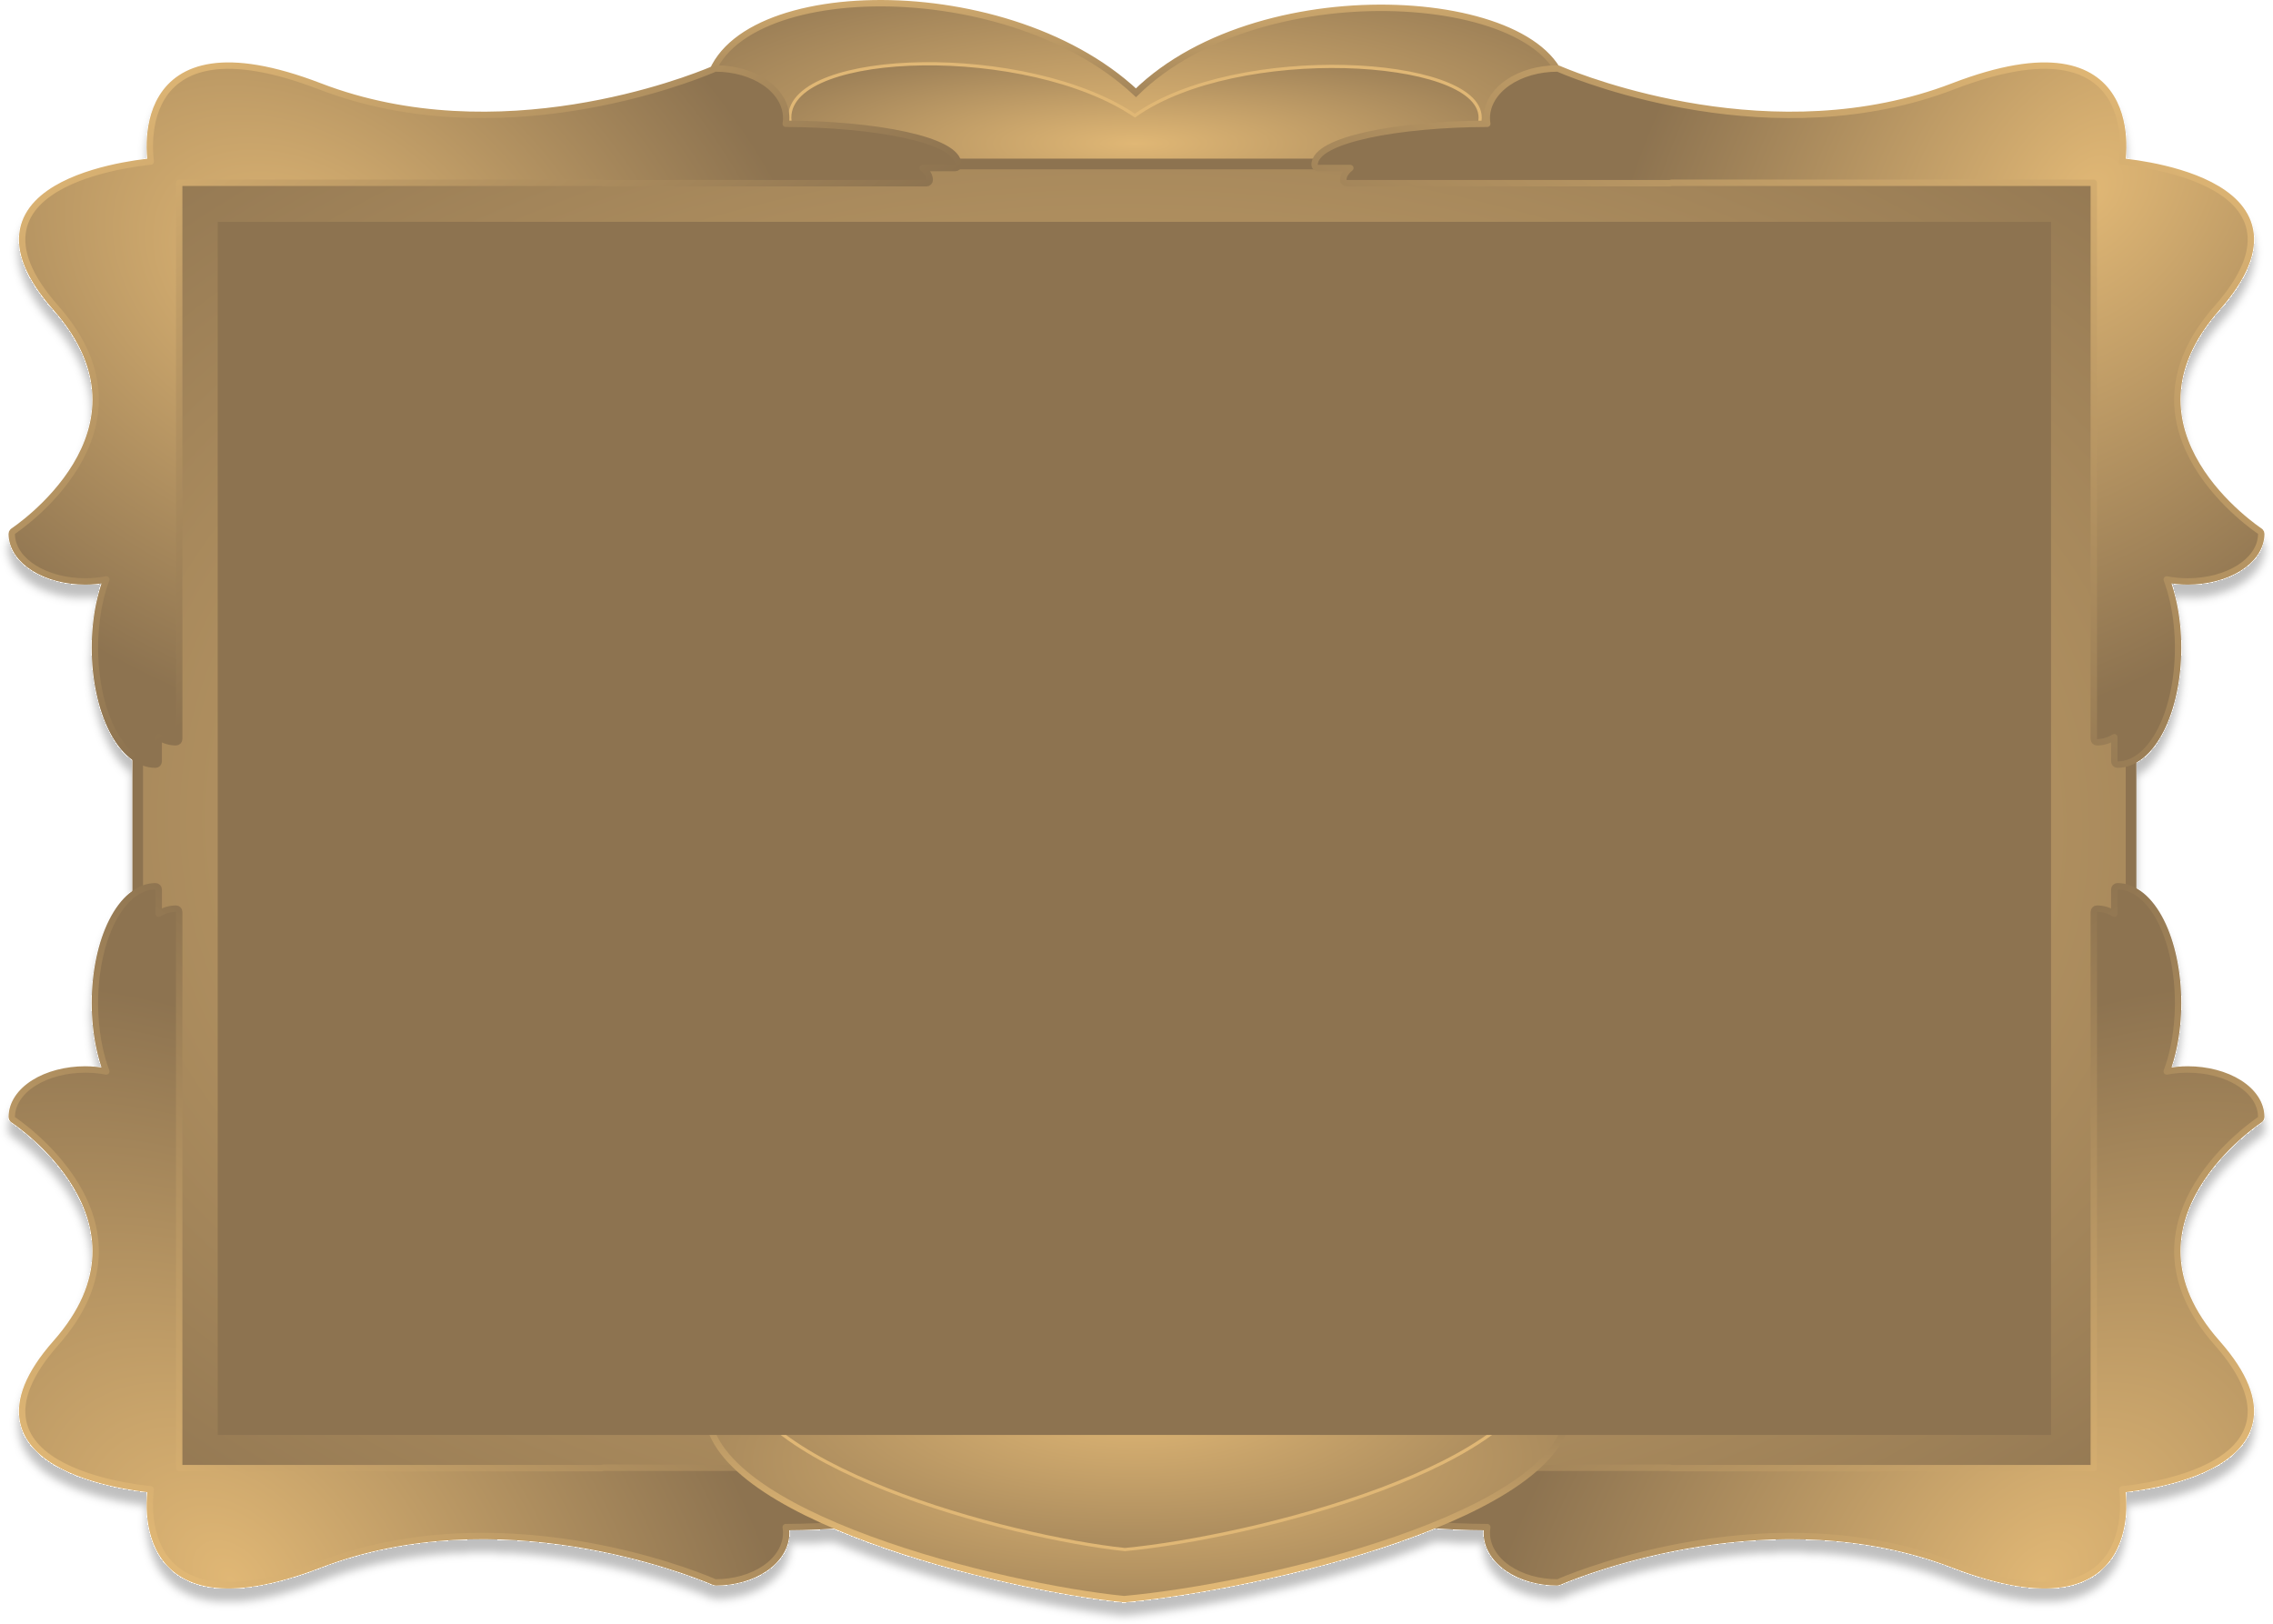
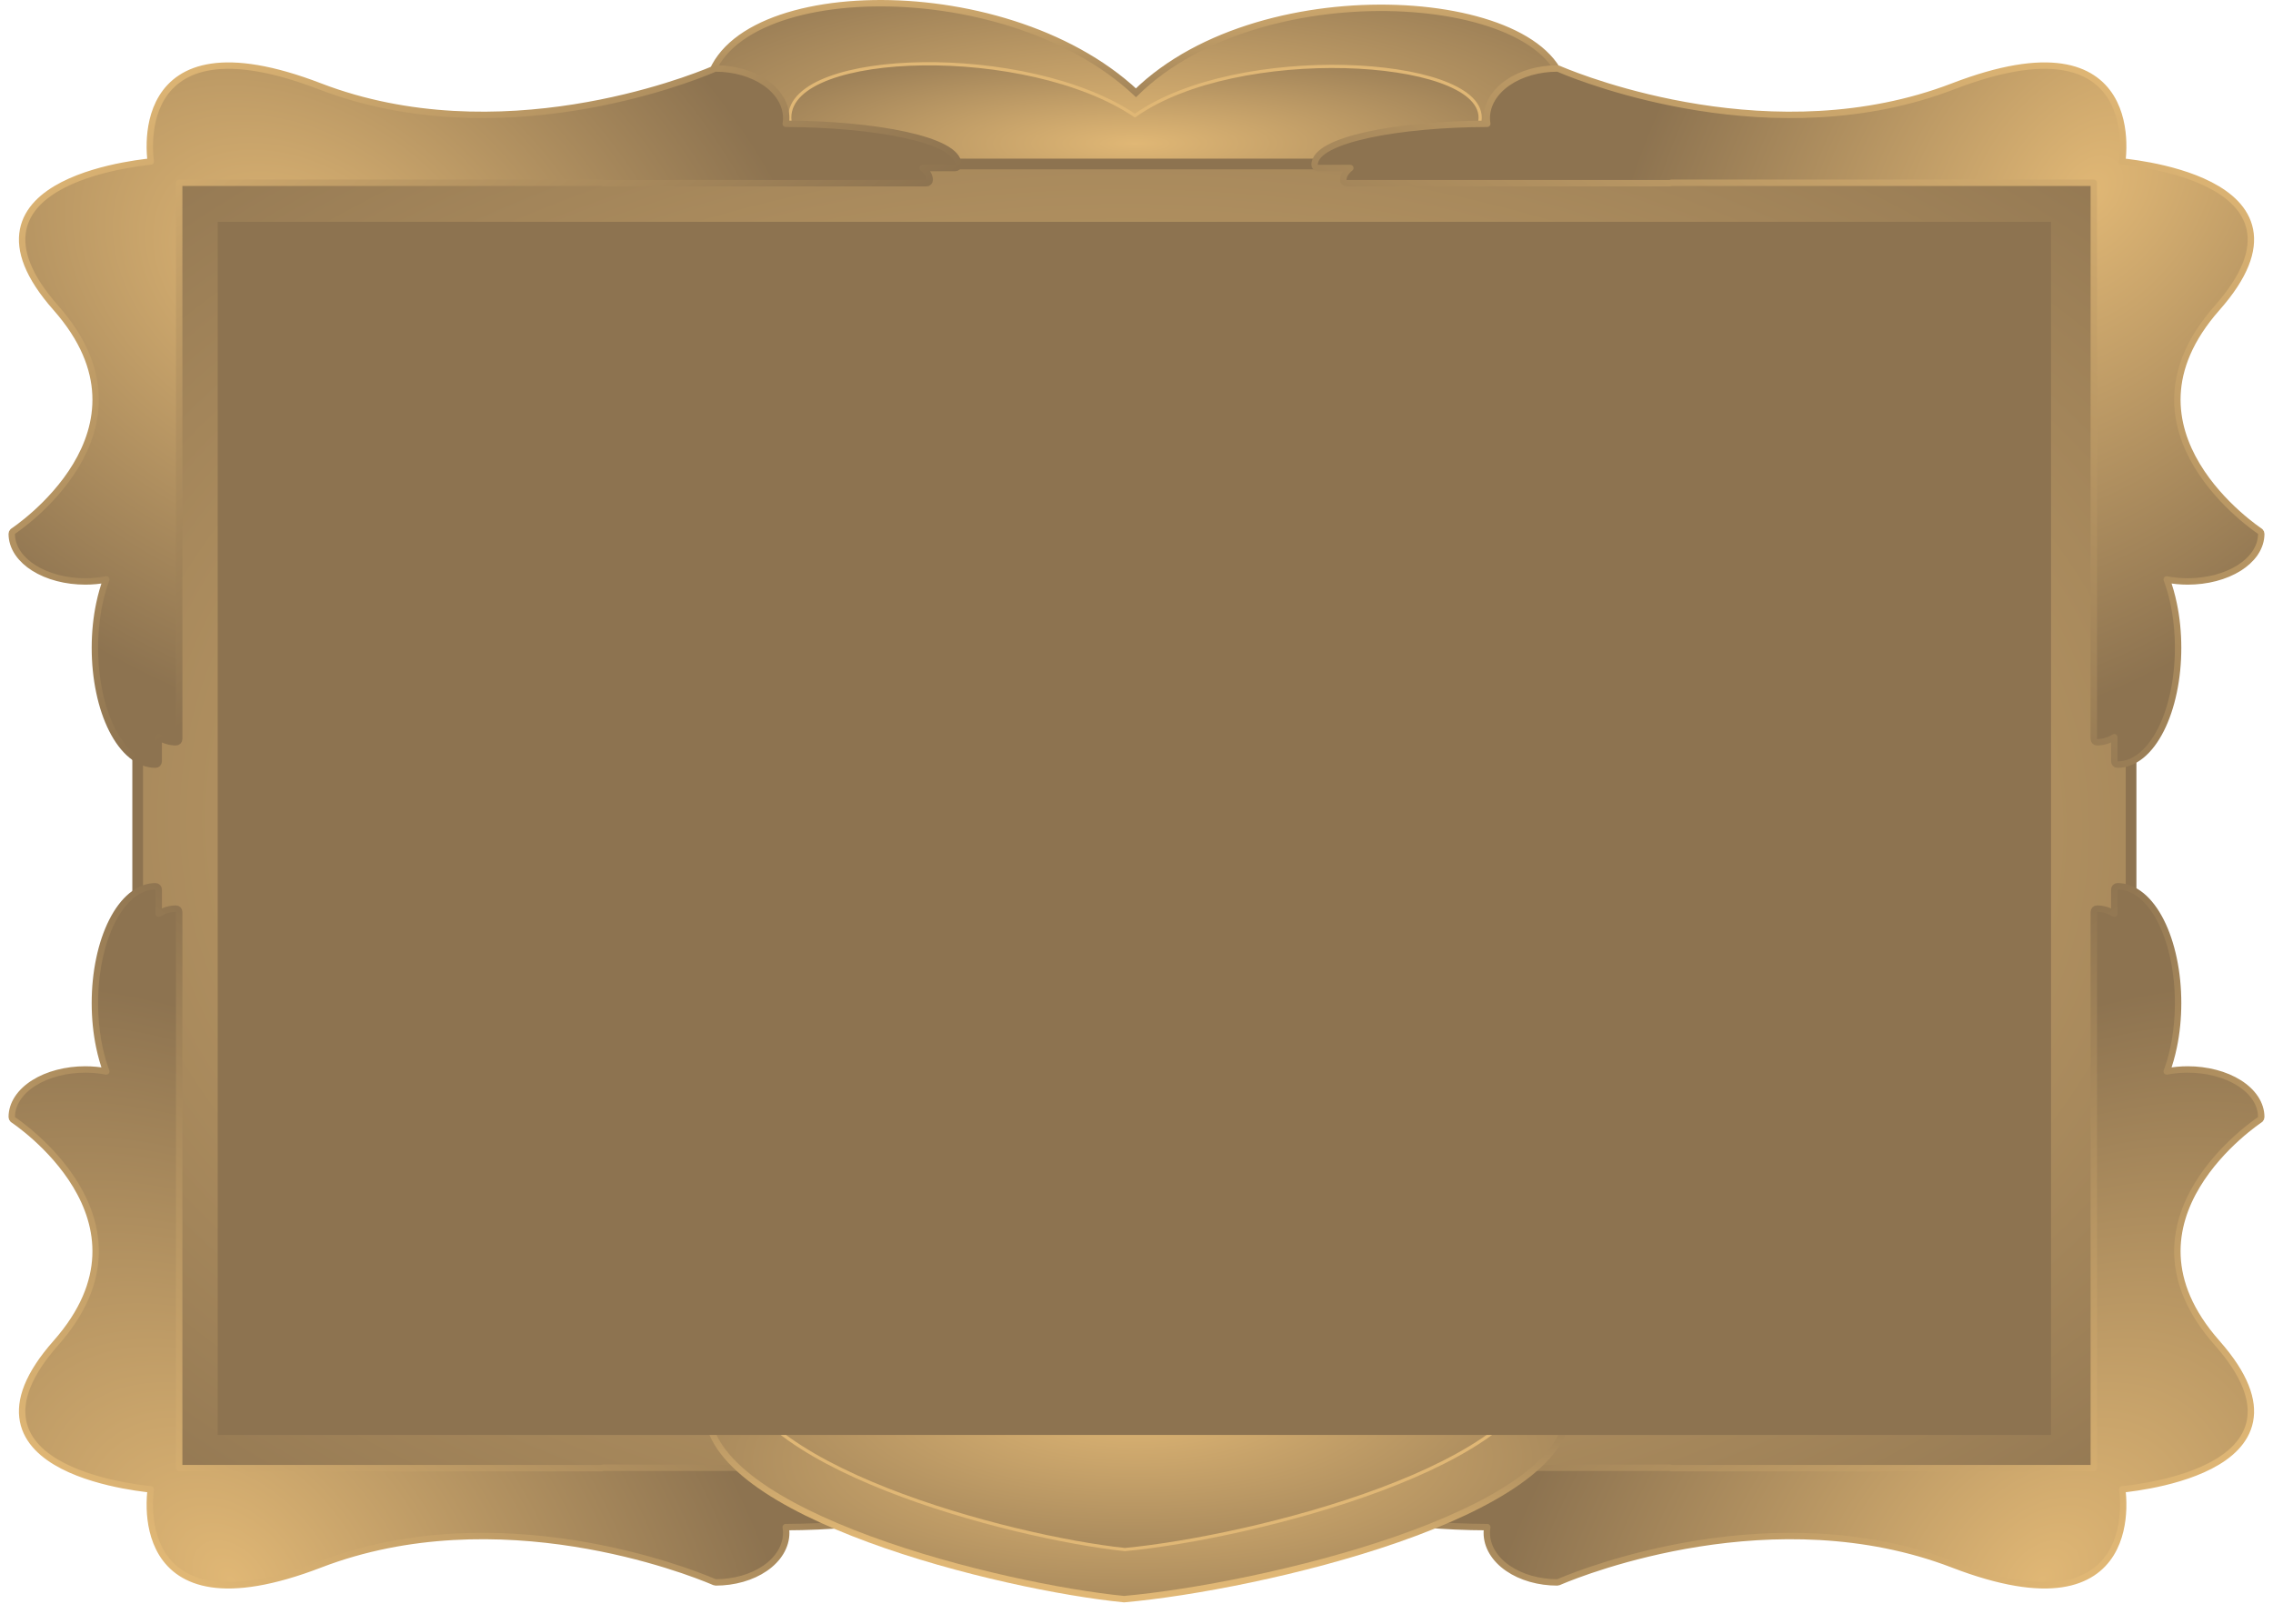
<svg xmlns="http://www.w3.org/2000/svg" width="1064" height="760" viewBox="0 0 1064 760" fill="none">
-   <g filter="url(#filter0_d_1916_1011)">
+   <g>
    <path d="M408.734 1.53C450.56 0.777 500.173 13.934 531.747 43.414C561.854 13.933 611.505 2.285 653.67 3.783C675.02 4.542 694.612 8.674 708.922 15.688C723.185 22.678 732.583 32.751 732.583 45.503C732.583 58.192 723.06 69.505 708.568 79.337C694.001 89.22 674.001 97.894 652.147 105.213C608.427 119.855 556.924 129.192 525.672 131.852L525.537 131.863L525.403 131.851C497.261 129.19 448.87 119.85 407.482 105.204C386.795 97.883 367.765 89.206 353.879 79.316C340.054 69.471 330.963 58.158 330.963 45.502C330.963 31.336 340.053 20.489 354.155 13.169C368.248 5.854 387.573 1.911 408.734 1.53Z" fill="url(#paint0_radial_1916_1011)" stroke="url(#paint1_linear_1916_1011)" stroke-width="3" />
    <path d="M431.99 29.861C465.803 29.427 505.925 37.054 531.262 54.122C555.383 37.052 595.519 30.293 629.622 31.156C646.789 31.591 662.502 33.958 673.949 37.955C679.67 39.953 684.372 42.373 687.656 45.2C690.947 48.032 692.869 51.325 692.869 55.033C692.869 58.737 690.911 62.2 687.573 65.403C684.234 68.608 679.443 71.623 673.597 74.449C661.9 80.103 645.817 85.076 628.206 89.278C592.975 97.685 551.463 103.047 526.292 104.573L526.243 104.576L526.195 104.572C503.536 103.046 464.536 97.683 431.188 89.275C414.519 85.073 399.219 80.099 388.071 74.442C382.499 71.615 377.925 68.597 374.734 65.391C371.543 62.183 369.676 58.723 369.676 55.032C369.676 46.806 377.044 40.64 388.229 36.503C399.492 32.338 414.979 30.08 431.99 29.861Z" fill="url(#paint2_radial_1916_1011)" stroke="#E0B775" stroke-width="1.5" />
    <rect x="64.443" y="76.751" width="933.116" height="618.438" rx="6.5" fill="url(#paint3_radial_1916_1011)" stroke="#8D7350" stroke-width="5" />
    <path d="M72.79 414.818C73.188 414.818 73.569 414.977 73.851 415.258C74.132 415.539 74.29 415.921 74.29 416.318V427.653C76.861 426.113 79.588 425.294 82.381 425.294C83.209 425.294 83.881 425.966 83.881 426.794V526.426C83.881 526.447 83.878 526.469 83.877 526.49C83.878 526.533 83.88 526.582 83.88 526.619V687.164H281.651C281.869 687.041 282.121 686.97 282.389 686.97H433.699C434.528 686.97 435.199 687.641 435.199 688.47C435.199 690.04 434.488 691.468 433.357 692.717C432.939 693.179 432.453 693.627 431.905 694.062H447.142C447.539 694.062 447.922 694.221 448.203 694.502C448.484 694.783 448.642 695.165 448.642 695.562C448.642 697.205 447.9 698.706 446.706 700.026C445.52 701.338 443.822 702.549 441.71 703.67C437.485 705.912 431.395 707.9 423.853 709.558C416.291 711.22 407.34 712.533 397.514 713.428C388.078 714.287 377.998 714.744 367.805 714.779C367.951 715.667 368.027 716.563 368.027 717.462C368.027 720.604 367.127 723.69 365.415 726.536C363.706 729.378 361.224 731.92 358.15 734.036C355.076 736.153 351.45 737.815 347.49 738.944C343.529 740.074 339.293 740.653 335.022 740.653C334.819 740.653 334.618 740.612 334.431 740.531L333.331 740.06V740.059C327.943 737.792 302.968 727.811 268.868 722.422C234.739 717.028 191.574 716.25 149.774 732.305C127.212 740.971 110.898 743.186 99.113 741.469C87.249 739.74 80.041 734.03 75.796 727.111C71.593 720.261 70.363 712.346 70.159 706.224C70.026 702.234 70.329 698.943 70.561 697.1C69.887 697.029 69.013 696.934 67.972 696.806C65.381 696.486 61.747 695.971 57.555 695.168C49.193 693.567 38.515 690.809 29.451 686.143C20.423 681.495 12.678 674.784 10.792 665.14C8.904 655.487 12.999 643.495 26.182 628.57C39.062 613.988 44.172 600.248 44.716 587.879C45.261 575.489 41.231 564.306 35.542 554.851C29.85 545.391 22.53 537.718 16.601 532.389C13.64 529.728 11.036 527.66 9.169 526.254C8.236 525.551 7.487 525.013 6.971 524.65C6.713 524.469 6.512 524.332 6.375 524.237C6.315 524.196 6.245 524.148 6.213 524.126C6.194 524.113 6.174 524.099 6.157 524.087C6.149 524.081 6.136 524.071 6.121 524.061C6.113 524.055 6.094 524.041 6.083 524.032C6.063 524.017 6.003 523.966 5.962 523.928C5.668 523.645 5.501 523.254 5.501 522.846C5.501 519.796 6.453 516.812 8.249 514.073C10.041 511.342 12.633 508.909 15.833 506.888C19.035 504.866 22.808 503.279 26.927 502.201C31.047 501.123 35.452 500.57 39.894 500.57C43.232 500.57 46.549 500.885 49.74 501.498C48.431 497.978 47.34 494.163 46.495 490.13C45.122 483.573 44.419 476.557 44.419 469.479C44.419 462.401 45.122 455.384 46.495 448.827C47.867 442.273 49.886 436.285 52.45 431.212C55.011 426.145 58.092 422.043 61.556 419.205C65.03 416.358 68.85 414.818 72.79 414.818Z" fill="url(#paint4_radial_1916_1011)" stroke="url(#paint5_linear_1916_1011)" stroke-width="3" stroke-linejoin="round" />
    <path d="M991.209 414.818C990.811 414.818 990.43 414.977 990.148 415.258C989.867 415.539 989.709 415.921 989.709 416.318V427.653C987.138 426.113 984.411 425.294 981.618 425.294C980.79 425.294 980.118 425.966 980.118 426.794V526.426C980.118 526.447 980.121 526.469 980.122 526.49C980.121 526.533 980.119 526.582 980.119 526.619V687.164H782.348C782.13 687.041 781.878 686.97 781.61 686.97H630.3C629.471 686.97 628.8 687.641 628.8 688.47C628.8 690.04 629.511 691.468 630.642 692.717C631.06 693.179 631.546 693.627 632.094 694.062H616.857C616.46 694.062 616.077 694.221 615.796 694.502C615.515 694.783 615.358 695.165 615.357 695.562C615.357 697.205 616.099 698.706 617.293 700.026C618.479 701.338 620.177 702.549 622.289 703.67C626.514 705.912 632.604 707.9 640.146 709.558C647.708 711.22 656.659 712.533 666.485 713.428C675.921 714.287 686.001 714.744 696.194 714.779C696.048 715.667 695.972 716.563 695.972 717.462C695.972 720.604 696.872 723.69 698.584 726.536C700.293 729.378 702.775 731.92 705.849 734.036C708.923 736.153 712.549 737.815 716.509 738.944C720.47 740.074 724.706 740.653 728.977 740.653C729.18 740.653 729.381 740.612 729.568 740.531L730.668 740.06V740.059C736.056 737.792 761.031 727.811 795.131 722.422C829.26 717.028 872.425 716.25 914.225 732.305C936.787 740.971 953.101 743.186 964.886 741.469C976.75 739.74 983.958 734.03 988.203 727.111C992.406 720.261 993.636 712.346 993.84 706.224C993.973 702.234 993.67 698.943 993.438 697.1C994.112 697.029 994.985 696.934 996.027 696.806C998.618 696.486 1002.25 695.971 1006.44 695.168C1014.81 693.567 1025.48 690.809 1034.55 686.143C1043.58 681.495 1051.32 674.784 1053.21 665.14C1055.1 655.487 1051 643.495 1037.82 628.57C1024.94 613.988 1019.83 600.248 1019.28 587.879C1018.74 575.489 1022.77 564.306 1028.46 554.851C1034.15 545.391 1041.47 537.718 1047.4 532.389C1050.36 529.728 1052.96 527.66 1054.83 526.254C1055.76 525.551 1056.51 525.013 1057.03 524.65C1057.29 524.469 1057.49 524.332 1057.62 524.237C1057.68 524.196 1057.75 524.148 1057.79 524.126C1057.8 524.113 1057.82 524.099 1057.84 524.087C1057.85 524.081 1057.86 524.071 1057.88 524.061C1057.89 524.055 1057.9 524.041 1057.92 524.032C1057.94 524.017 1058 523.966 1058.04 523.928C1058.33 523.645 1058.5 523.254 1058.5 522.846C1058.5 519.796 1057.55 516.812 1055.75 514.073C1053.96 511.342 1051.37 508.909 1048.17 506.888C1044.96 504.866 1041.19 503.279 1037.07 502.201C1032.95 501.123 1028.55 500.57 1024.11 500.57C1020.77 500.57 1017.45 500.885 1014.26 501.498C1015.57 497.978 1016.66 494.163 1017.5 490.13C1018.88 483.573 1019.58 476.557 1019.58 469.479C1019.58 462.401 1018.88 455.384 1017.5 448.827C1016.13 442.273 1014.11 436.285 1011.55 431.212C1008.99 426.145 1005.91 422.043 1002.44 419.205C998.969 416.358 995.149 414.818 991.209 414.818Z" fill="url(#paint6_radial_1916_1011)" stroke="url(#paint7_linear_1916_1011)" stroke-width="3" stroke-linejoin="round" />
    <path d="M72.791 357.899C73.189 357.899 73.57 357.741 73.852 357.46C74.133 357.179 74.291 356.797 74.291 356.399V345.064C76.862 346.605 79.589 347.424 82.382 347.424C83.21 347.424 83.882 346.752 83.882 345.924V246.292C83.882 246.268 83.879 246.245 83.878 246.222C83.879 246.181 83.88 246.134 83.88 246.099L83.881 85.554H281.652C281.87 85.677 282.122 85.748 282.39 85.748H433.7C434.529 85.748 435.2 85.076 435.2 84.248C435.2 82.678 434.489 81.249 433.358 80.001C432.94 79.539 432.454 79.091 431.906 78.655H447.143C447.54 78.655 447.922 78.497 448.203 78.216C448.484 77.935 448.642 77.553 448.643 77.155C448.643 75.513 447.901 74.011 446.707 72.691C445.521 71.38 443.823 70.169 441.711 69.048C437.486 66.806 431.396 64.818 423.854 63.16C416.292 61.498 407.341 60.184 397.515 59.289C388.08 58.43 377.999 57.974 367.806 57.938C367.952 57.051 368.027 56.155 368.027 55.256C368.027 52.114 367.128 49.028 365.416 46.182C363.707 43.34 361.225 40.798 358.151 38.682C355.077 36.565 351.451 34.903 347.491 33.773C343.53 32.644 339.294 32.065 335.023 32.065C334.82 32.065 334.619 32.106 334.432 32.187L333.332 32.658V32.659C327.944 34.926 302.968 44.906 268.868 50.296C234.739 55.69 191.574 56.468 149.775 40.413C127.213 31.747 110.899 29.531 99.114 31.249C87.25 32.978 80.042 38.688 75.797 45.606C71.594 52.456 70.364 60.372 70.16 66.494C70.027 70.484 70.33 73.775 70.561 75.618C69.888 75.689 69.014 75.784 67.973 75.912C65.382 76.232 61.748 76.747 57.556 77.55C49.194 79.151 38.516 81.909 29.452 86.575C20.424 91.223 12.68 97.934 10.793 107.578C8.905 117.231 13 129.223 26.183 144.147C39.063 158.73 44.173 172.47 44.717 184.839C45.262 197.229 41.232 208.411 35.543 217.867C29.851 227.327 22.531 235 16.602 240.329C13.641 242.99 11.036 245.058 9.169 246.464C8.236 247.167 7.488 247.705 6.972 248.067C6.714 248.249 6.513 248.386 6.376 248.48C6.316 248.522 6.246 248.57 6.214 248.592C6.195 248.605 6.175 248.619 6.158 248.631C6.15 248.636 6.137 248.646 6.122 248.657C6.114 248.663 6.095 248.677 6.084 248.686L6.082 248.688C6.033 248.726 5.984 248.766 5.939 248.811C5.658 249.092 5.5 249.474 5.5 249.872C5.5 252.923 6.454 255.906 8.25 258.645L8.595 259.153C10.367 261.679 12.834 263.935 15.834 265.83C19.036 267.852 22.809 269.439 26.928 270.517C31.048 271.594 35.453 272.147 39.895 272.147C43.233 272.147 46.55 271.834 49.74 271.221C48.431 274.74 47.34 278.556 46.496 282.588C45.123 289.144 44.42 296.16 44.42 303.238C44.42 310.316 45.123 317.334 46.496 323.891C47.868 330.445 49.887 336.433 52.451 341.506C55.013 346.573 58.093 350.674 61.557 353.513C65.031 356.359 68.851 357.899 72.791 357.899Z" fill="url(#paint8_radial_1916_1011)" stroke="url(#paint9_linear_1916_1011)" stroke-width="3" stroke-linejoin="round" />
    <path d="M991.209 357.899C990.811 357.899 990.43 357.741 990.148 357.46C989.867 357.179 989.709 356.797 989.709 356.399V345.064C987.138 346.605 984.411 347.424 981.618 347.424C980.79 347.424 980.118 346.752 980.118 345.924V246.292C980.118 246.268 980.121 246.245 980.122 246.222C980.121 246.181 980.12 246.134 980.12 246.099L980.119 85.554H782.348C782.13 85.677 781.878 85.748 781.61 85.748H630.3C629.471 85.748 628.8 85.076 628.8 84.248C628.8 82.678 629.511 81.249 630.642 80.001C631.06 79.539 631.546 79.091 632.094 78.655H616.857C616.46 78.655 616.078 78.497 615.797 78.216C615.516 77.935 615.358 77.553 615.357 77.155C615.357 75.513 616.099 74.011 617.293 72.691C618.479 71.38 620.177 70.169 622.289 69.048C626.514 66.806 632.604 64.818 640.146 63.16C647.708 61.498 656.659 60.184 666.485 59.289C675.92 58.43 686.001 57.974 696.194 57.938C696.048 57.051 695.973 56.155 695.973 55.256C695.973 52.114 696.872 49.028 698.584 46.182C700.293 43.34 702.775 40.798 705.849 38.682C708.923 36.565 712.549 34.903 716.509 33.773C720.47 32.644 724.706 32.065 728.977 32.065C729.18 32.065 729.381 32.106 729.568 32.187L730.668 32.658V32.659C736.056 34.926 761.031 44.906 795.131 50.296C829.26 55.69 872.425 56.468 914.225 40.413C936.787 31.747 953.101 29.531 964.886 31.249C976.75 32.978 983.958 38.688 988.203 45.606C992.406 52.456 993.636 60.372 993.84 66.494C993.973 70.484 993.67 73.775 993.438 75.618C994.112 75.689 994.985 75.784 996.027 75.912C998.618 76.232 1002.25 76.747 1006.44 77.55C1014.81 79.151 1025.48 81.909 1034.55 86.575C1043.58 91.223 1051.32 97.934 1053.21 107.578C1055.1 117.231 1051 129.223 1037.82 144.147C1024.94 158.73 1019.83 172.47 1019.28 184.839C1018.74 197.229 1022.77 208.411 1028.46 217.867C1034.15 227.327 1041.47 235 1047.4 240.329C1050.36 242.99 1052.96 245.058 1054.83 246.464C1055.76 247.167 1056.51 247.705 1057.03 248.067C1057.29 248.249 1057.49 248.386 1057.62 248.48C1057.68 248.522 1057.75 248.57 1057.79 248.592C1057.8 248.605 1057.82 248.619 1057.84 248.631C1057.85 248.636 1057.86 248.646 1057.88 248.657C1057.89 248.663 1057.9 248.677 1057.92 248.686L1057.92 248.688C1057.97 248.726 1058.02 248.766 1058.06 248.811C1058.34 249.092 1058.5 249.474 1058.5 249.872C1058.5 252.923 1057.55 255.906 1055.75 258.645L1055.41 259.153C1053.63 261.679 1051.17 263.935 1048.17 265.83C1044.96 267.852 1041.19 269.439 1037.07 270.517C1032.95 271.594 1028.55 272.147 1024.11 272.147C1020.77 272.147 1017.45 271.834 1014.26 271.221C1015.57 274.74 1016.66 278.556 1017.5 282.588C1018.88 289.144 1019.58 296.16 1019.58 303.238C1019.58 310.316 1018.88 317.334 1017.5 323.891C1016.13 330.445 1014.11 336.433 1011.55 341.506C1008.99 346.573 1005.91 350.674 1002.44 353.513C998.969 356.359 995.149 357.899 991.209 357.899Z" fill="url(#paint10_radial_1916_1011)" stroke="url(#paint11_linear_1916_1011)" stroke-width="3" stroke-linejoin="round" />
    <path d="M407.358 616.745C449.866 615.949 500.124 630.058 531.441 661.257L532.527 662.339L533.586 661.229C563.283 630.087 613.489 617.541 656.427 619.128C677.874 619.921 697.348 624.237 711.404 631.402C725.492 638.583 733.807 648.425 733.807 660.195C733.807 672.026 725.229 683.194 710.676 693.464C696.185 703.689 676.133 712.76 654.008 720.467C609.833 735.854 557.755 745.68 526.167 748.491C497.745 745.679 448.847 735.856 407.057 720.475C386.121 712.769 367.061 703.702 353.264 693.482C339.416 683.225 331.193 672.057 331.193 660.194C331.193 646.748 339.419 636.134 353.182 628.704C366.965 621.263 386.116 617.143 407.358 616.745Z" fill="url(#paint12_radial_1916_1011)" stroke="url(#paint13_linear_1916_1011)" stroke-width="3" />
    <path d="M415.947 589.022C455.677 588.223 502.765 602.267 532.485 633.613C560.777 602.267 607.887 589.815 647.961 591.406C668.136 592.207 686.606 596.57 700.06 603.936C713.509 611.299 722.07 621.747 722.07 634.723C722.07 647.673 713.352 659.426 699.646 669.814C685.917 680.219 667.032 689.375 646.35 697.113C604.98 712.591 556.234 722.463 526.67 725.273L526.596 725.28L526.521 725.272C499.904 722.461 454.107 712.587 414.949 697.107C395.372 689.368 377.409 680.211 364.326 669.803C351.26 659.408 342.93 647.656 342.93 634.722C342.93 620.2 351.256 608.948 364.509 601.263C377.745 593.588 395.952 589.425 415.947 589.022Z" fill="url(#paint14_radial_1916_1011)" stroke="#E0B775" stroke-width="1.5" />
    <path d="M101.91 103.825H960.093V671.626H101.91V103.825Z" fill="#8D7350" />
  </g>
  <defs>
-     <filter id="filter0_d_1916_1011" x="0" y="0" width="1064" height="759.999" filterUnits="userSpaceOnUse" color-interpolation-filters="sRGB">
-       <feFlood flood-opacity="0" result="BackgroundImageFix" />
-       <feColorMatrix in="SourceAlpha" type="matrix" values="0 0 0 0 0 0 0 0 0 0 0 0 0 0 0 0 0 0 127 0" result="hardAlpha" />
-       <feOffset dy="6" />
-       <feGaussianBlur stdDeviation="2" />
-       <feComposite in2="hardAlpha" operator="out" />
-       <feColorMatrix type="matrix" values="0 0 0 0 0 0 0 0 0 0 0 0 0 0 0 0 0 0 0.25 0" />
-       <feBlend mode="normal" in2="BackgroundImageFix" result="effect1_dropShadow_1916_1011" />
-       <feBlend mode="normal" in="SourceGraphic" in2="effect1_dropShadow_1916_1011" result="shape" />
-     </filter>
    <radialGradient id="paint0_radial_1916_1011" cx="0" cy="0" r="1" gradientTransform="matrix(-6.26383 97.2584 -304.413 -1.37848 531.773 66.6786)" gradientUnits="userSpaceOnUse">
      <stop stop-color="#E0B775" />
      <stop offset="1" stop-color="#8D7350" />
    </radialGradient>
    <linearGradient id="paint1_linear_1916_1011" x1="531.501" y1="-18.534" x2="531.501" y2="67.102" gradientUnits="userSpaceOnUse">
      <stop stop-color="#E0B775" />
      <stop offset="1" stop-color="#8D7350" />
    </linearGradient>
    <radialGradient id="paint2_radial_1916_1011" cx="0" cy="0" r="1" gradientTransform="matrix(-5.05502 55.9236 -245.666 -0.792623 531.273 67.209)" gradientUnits="userSpaceOnUse">
      <stop stop-color="#E0B775" />
      <stop offset="1" stop-color="#8D7350" />
    </radialGradient>
    <radialGradient id="paint3_radial_1916_1011" cx="0" cy="0" r="1" gradientTransform="matrix(-14.5842 468.461 -708.77 -6.63966 531.001 385.97)" gradientUnits="userSpaceOnUse">
      <stop stop-color="#E0B775" />
      <stop offset="1" stop-color="#8D7350" />
    </radialGradient>
    <radialGradient id="paint4_radial_1916_1011" cx="0" cy="0" r="1" gradientTransform="matrix(152.854 -162.381 224.701 229.415 108.902 740.447)" gradientUnits="userSpaceOnUse">
      <stop stop-color="#E0B775" />
      <stop offset="1" stop-color="#8D7350" />
    </radialGradient>
    <linearGradient id="paint5_linear_1916_1011" x1="214.801" y1="505.367" x2="60.968" y2="717.991" gradientUnits="userSpaceOnUse">
      <stop stop-color="#8D7350" />
      <stop offset="1" stop-color="#E0B775" />
    </linearGradient>
    <radialGradient id="paint6_radial_1916_1011" cx="0" cy="0" r="1" gradientTransform="matrix(-152.854 -162.381 -224.701 229.415 955.097 740.447)" gradientUnits="userSpaceOnUse">
      <stop stop-color="#E0B775" />
      <stop offset="1" stop-color="#8D7350" />
    </radialGradient>
    <linearGradient id="paint7_linear_1916_1011" x1="849.198" y1="505.367" x2="1003.03" y2="717.991" gradientUnits="userSpaceOnUse">
      <stop stop-color="#8D7350" />
      <stop offset="1" stop-color="#E0B775" />
    </linearGradient>
    <radialGradient id="paint8_radial_1916_1011" cx="0" cy="0" r="1" gradientTransform="matrix(82.7793 -181.338 -243.685 -131.944 137.376 128.07)" gradientUnits="userSpaceOnUse">
      <stop stop-color="#E0B775" />
      <stop offset="1" stop-color="#8D7350" />
    </radialGradient>
    <linearGradient id="paint9_linear_1916_1011" x1="85.925" y1="16.633" x2="238.752" y2="229.874" gradientUnits="userSpaceOnUse">
      <stop stop-color="#E0B775" />
      <stop offset="1" stop-color="#8D7350" />
    </linearGradient>
    <radialGradient id="paint10_radial_1916_1011" cx="0" cy="0" r="1" gradientTransform="matrix(-135.229 -142.6 189.622 -211.151 979.074 89.3326)" gradientUnits="userSpaceOnUse">
      <stop stop-color="#E0B775" />
      <stop offset="1" stop-color="#8D7350" />
    </radialGradient>
    <linearGradient id="paint11_linear_1916_1011" x1="988.066" y1="32.552" x2="822.963" y2="307.363" gradientUnits="userSpaceOnUse">
      <stop stop-color="#E0B775" />
      <stop offset="1" stop-color="#8D7350" />
    </linearGradient>
    <radialGradient id="paint12_radial_1916_1011" cx="0" cy="0" r="1" gradientTransform="matrix(-6.37372 102.932 -309.753 -1.45889 532.5 682.606)" gradientUnits="userSpaceOnUse">
      <stop stop-color="#E0B775" />
      <stop offset="1" stop-color="#8D7350" />
    </radialGradient>
    <linearGradient id="paint13_linear_1916_1011" x1="547.486" y1="631.133" x2="541.288" y2="729.79" gradientUnits="userSpaceOnUse">
      <stop stop-color="#8D7350" />
      <stop offset="1" stop-color="#E0B775" />
    </linearGradient>
    <radialGradient id="paint14_radial_1916_1011" cx="0" cy="0" r="1" gradientTransform="matrix(-5.93415 102.932 -288.391 -1.45889 532.5 657.133)" gradientUnits="userSpaceOnUse">
      <stop stop-color="#E0B775" />
      <stop offset="1" stop-color="#8D7350" />
    </radialGradient>
  </defs>
</svg>
